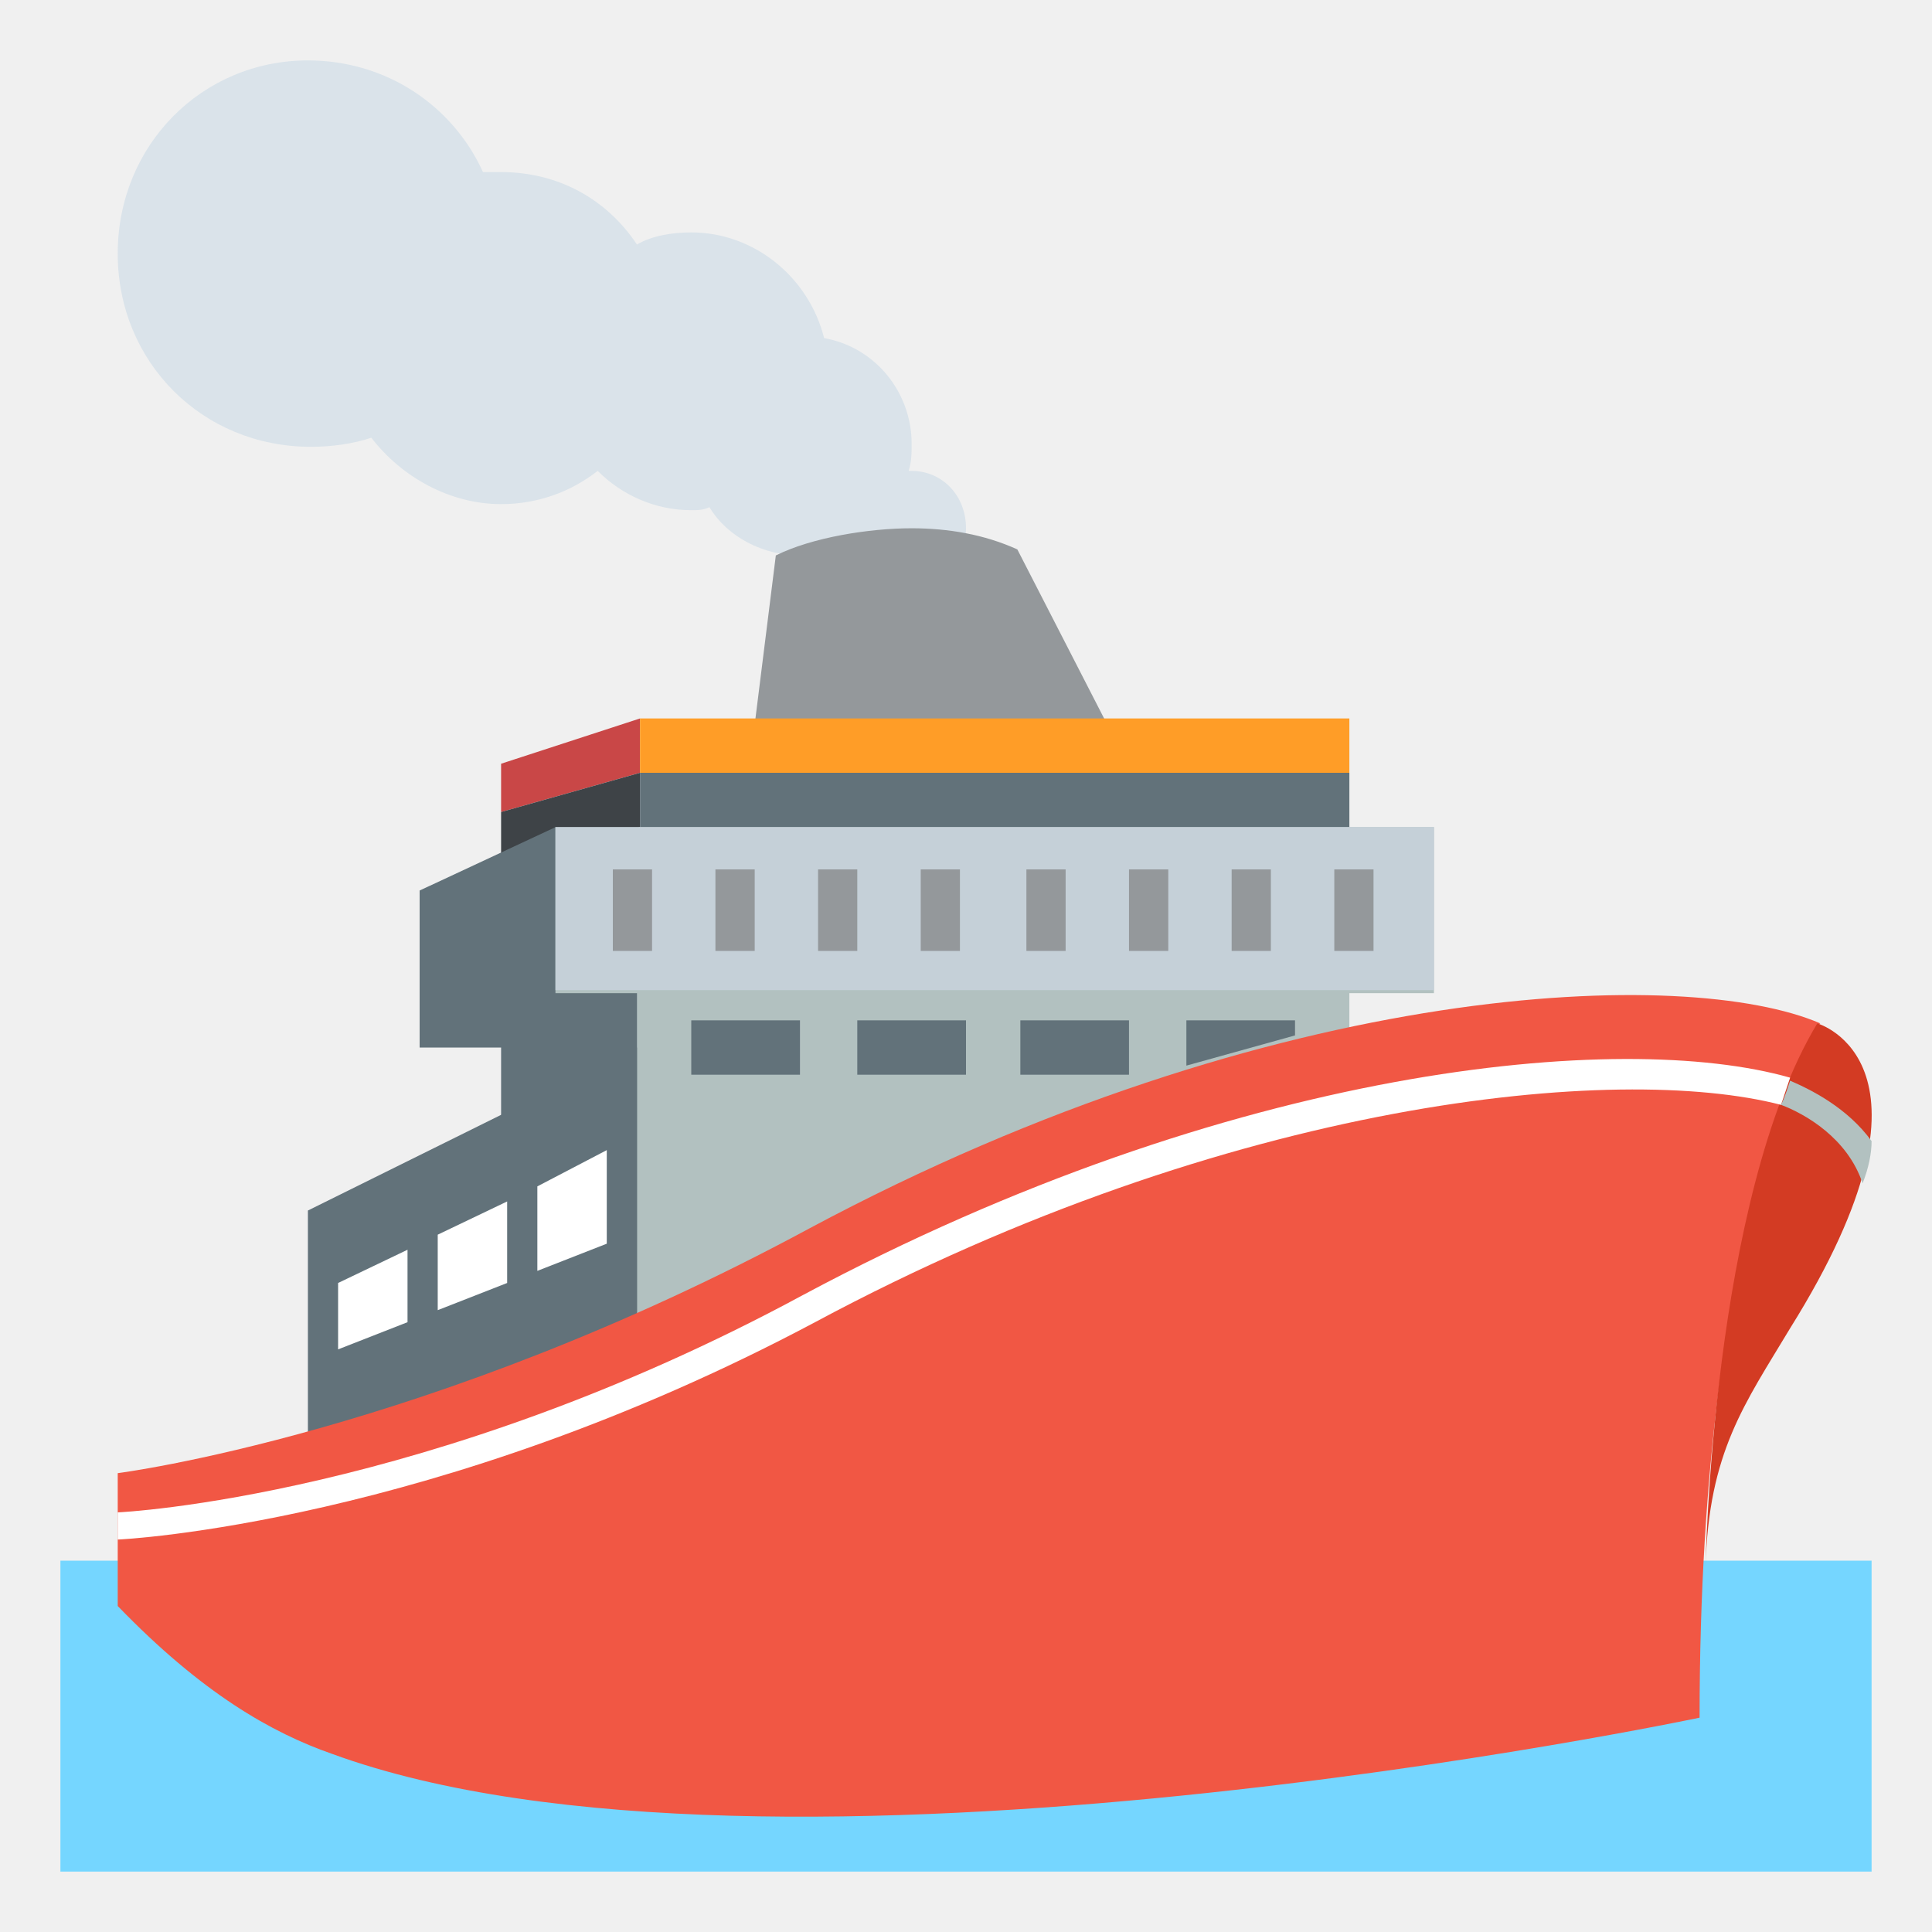
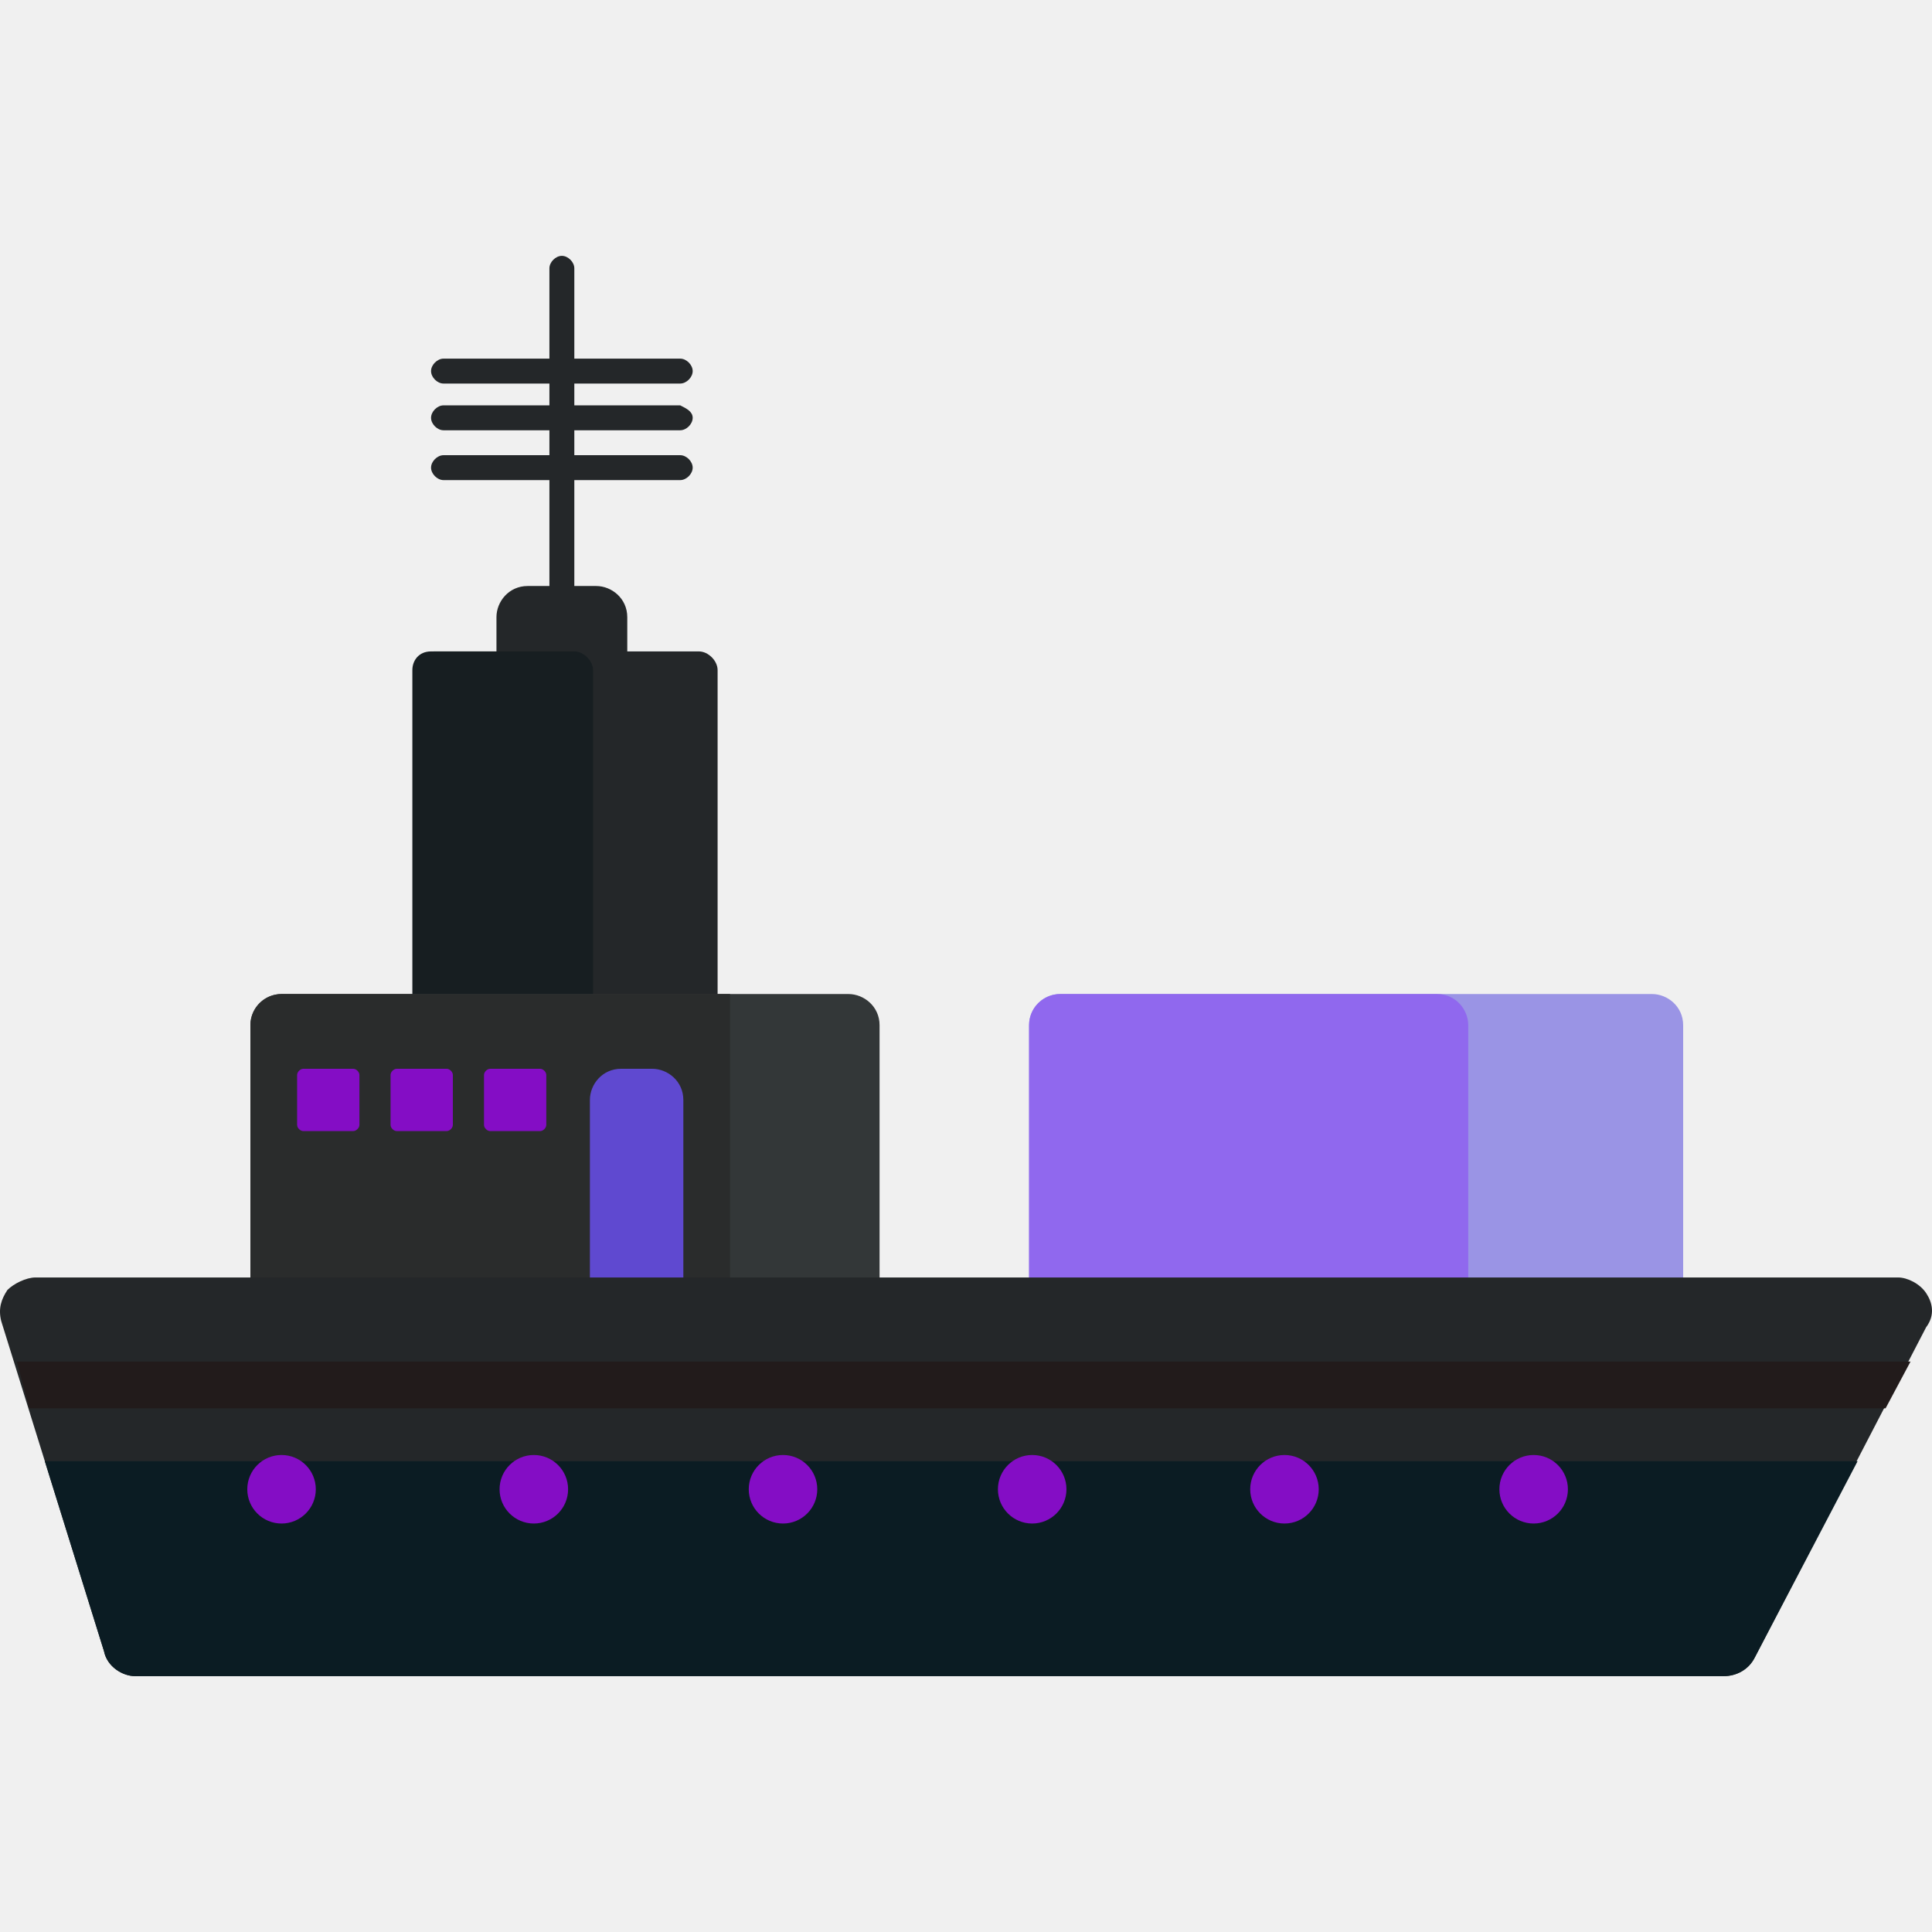
- <svg xmlns="http://www.w3.org/2000/svg" width="50" height="50" viewBox="0 0 30 30" fill="none">
-   <path d="M9.938 11.156L7.781 11.859V12.609L9.938 12V11.156Z" fill="#C94747" />
-   <path d="M9.938 12L7.781 12.609V13.453L9.938 12.844V12Z" fill="#3E4347" />
-   <path d="M0.938 24.234H29.062V29.062H0.938V24.234Z" fill="#75D6FF" />
-   <path d="M14.156 7.312H14.109C14.156 7.172 14.156 7.031 14.156 6.891C14.156 6.094 13.594 5.391 12.797 5.25C12.562 4.312 11.719 3.609 10.734 3.609C10.453 3.609 10.125 3.656 9.891 3.797C9.422 3.094 8.672 2.672 7.781 2.672H7.5C7.031 1.641 6 0.938 4.781 0.938C3.141 0.938 1.828 2.25 1.828 3.938C1.828 5.625 3.141 6.938 4.828 6.938C5.156 6.938 5.484 6.891 5.766 6.797C6.234 7.406 6.984 7.828 7.781 7.828C8.344 7.828 8.859 7.641 9.281 7.312C9.656 7.688 10.172 7.922 10.734 7.922C10.828 7.922 10.922 7.922 11.016 7.875C11.297 8.344 11.859 8.625 12.422 8.625C12.75 8.625 13.031 8.531 13.312 8.391C13.406 8.766 13.734 9.047 14.156 9.047C14.625 9.047 15 8.672 15 8.203C15 7.688 14.625 7.312 14.156 7.312Z" fill="#DAE3EA" />
-   <path d="M15.797 8.531C15.281 8.297 14.719 8.203 14.156 8.203C13.5 8.203 12.609 8.344 12.047 8.625L11.625 12H17.578L15.797 8.531Z" fill="#94989B" />
-   <path d="M8.625 12.844L6.516 13.828V16.266H7.781V21.375H18.844V15.844L8.625 12.844Z" fill="#62727A" />
-   <path d="M8.625 12.844V15.422H9.891V20.953H20.953V15.422H22.266V12.844H8.625Z" fill="#B2C1C0" />
-   <path d="M9.891 22.266L4.781 23.062V18.797L9.891 16.266V22.266Z" fill="#62727A" />
-   <path d="M26.391 26.672C26.391 26.672 11.953 29.719 5.156 27.234C4.219 26.906 3.141 26.297 1.828 24.938V22.875C1.828 22.875 6.656 22.266 12.562 19.078C19.828 15.188 26.203 15 28.266 15.891C28.219 15.844 26.391 18.797 26.391 26.672Z" fill="#F15744" />
-   <path d="M26.484 24.328C26.531 22.547 27.094 21.797 27.797 20.625C30.375 16.5 28.219 15.891 28.219 15.891C26.578 18.609 26.484 24.328 26.484 24.328Z" fill="#D33B23" />
-   <path d="M27.797 16.734C25.172 15.984 19.125 16.547 12.469 20.109C6.656 23.25 1.875 23.484 1.828 23.484V23.906C1.875 23.906 6.75 23.672 12.656 20.531C19.125 17.062 25.125 16.5 27.656 17.156L27.797 16.734Z" fill="white" />
-   <path d="M27.797 16.781C27.75 16.922 27.703 17.062 27.656 17.156C28.031 17.297 28.688 17.672 28.922 18.375C29.016 18.141 29.062 17.906 29.062 17.719C28.688 17.203 28.125 16.922 27.797 16.781Z" fill="#B2C1C0" />
-   <path d="M9.938 12H20.953V12.844H9.938V12Z" fill="#62727A" />
-   <path d="M9.938 11.156H20.953V12H9.938V11.156Z" fill="#FF9D27" />
-   <path d="M8.625 12.844H22.266V15.375H8.625V12.844Z" fill="#C5D0D8" />
-   <path d="M9.516 13.5H10.125V14.766H9.516V13.5ZM11.109 13.5H11.719V14.766H11.109V13.5ZM12.703 13.5H13.312V14.766H12.703V13.5ZM14.297 13.5H14.906V14.766H14.297V13.5ZM15.938 13.5H16.547V14.766H15.938V13.5ZM17.531 13.5H18.141V14.766H17.531V13.5ZM19.125 13.5H19.734V14.766H19.125V13.5ZM20.719 13.5H21.328V14.766H20.719V13.5Z" fill="#94989B" />
-   <path d="M10.734 15.844H12.422V16.688H10.734V15.844ZM20.109 16.078L18.422 16.547V15.844H20.109V16.078ZM15.844 15.844H17.531V16.688H15.844V15.844ZM13.312 15.844H15V16.688H13.312V15.844Z" fill="#62727A" />
-   <path d="M6.328 19.406L5.25 19.922V20.953L6.328 20.531V19.406ZM9.422 17.859L8.344 18.422V19.734L9.422 19.312V17.859ZM7.875 18.656L6.797 19.172V20.344L7.875 19.922V18.656Z" fill="white" />
+ <svg xmlns="http://www.w3.org/2000/svg" height="50px" width="50px" version="1.1" id="Layer_1" viewBox="0 0 496.229 496.229" xml:space="preserve" fill="#000000">
+   <g id="SVGRepo_bgCarrier" stroke-width="0" />
+   <g id="SVGRepo_tracerCarrier" stroke-linecap="round" stroke-linejoin="round" />
+   <g id="SVGRepo_iconCarrier">
+     <path style="fill:#9a94e5;" d="M432.314,349.714c0,4-3.2,8-8,8h-152c-4,0-8-3.2-8-8v-86.4c0-4,3.2-8,8-8h152c4,0,8,3.2,8,8V349.714z " />
+     <path style="fill:#9068ee;" d="M377.114,349.714v-86.4c0-4-3.2-8-8-8h-96.8c-4,0-8,3.2-8,8v86.4c0,4,3.2,8,8,8h96.8 C373.114,357.714,377.114,354.514,377.114,349.714z" />
+     <g>
+       <path style="fill:#242729;" d="M147.514,178.514c0,1.6-1.6,3.2-3.2,3.2l0,0c-1.6,0-3.2-1.6-3.2-3.2v-109.6c0-1.6,1.6-3.2,3.2-3.2 l0,0c1.6,0,3.2,1.6,3.2,3.2V178.514z" />
+       <path style="fill:#242729;" d="M161.114,226.514c0,4-3.2,8-8,8h-17.6c-4,0-8-3.2-8-8v-68c0-4,3.2-8,8-8h17.6c4,0,8,3.2,8,8V226.514 z" />
+       <path style="fill:#242729;" d="M184.314,338.514c0,2.4-2.4,4.8-4.8,4.8h-68c-3.2,0-4.8-2.4-4.8-4.8v-166.4c0-2.4,2.4-4.8,4.8-4.8 h68c2.4,0,4.8,2.4,4.8,4.8V338.514z" />
+     </g>
+     <path style="fill:#171e21;" d="M152.314,338.514v-166.4c0-2.4-2.4-4.8-4.8-4.8h-36.8c-3.2,0-4.8,2.4-4.8,4.8v166.4 c0,2.4,2.4,4.8,4.8,4.8h36.8C150.714,344.114,152.314,341.714,152.314,338.514z" />
+     <path style="fill:#333738;" d="M225.114,340.114c0,4-3.2,8-8,8h-144.8c-4,0-8-3.2-8-8v-76.8c0-4,3.2-8,8-8h145.6c4,0,8,3.2,8,8v76.8 H225.114z" />
+     <path style="fill:#2a2c2c;" d="M72.314,255.314c-4,0-8,3.2-8,8v75.2h115.2c4,0,8-3.2,8-8v-75.2H72.314z" />
+     <path style="fill:#5f49d0;" d="M175.514,331.314c0,4-3.2,8-8,8h-8c-4,0-8-3.2-8-8v-48.8c0-4,3.2-8,8-8h8c4,0,8,3.2,8,8V331.314z" />
+     <path style="fill:#242729;" d="M494.714,332.114c-1.6-2.4-4.8-4-7.2-4H9.114c-2.4,0-5.6,1.6-7.2,3.2c-1.6,2.4-2.4,4.8-1.6,8 l26.4,84.8c0.8,4,4.8,6.4,8,6.4h408c3.2,0,6.4-1.6,8-4.8l44-84.8C497.114,337.714,496.314,334.514,494.714,332.114z" />
+     <path style="fill:#0b1c23;" d="M26.714,424.114c0.8,4,4.8,6.4,8,6.4h408c3.2,0,6.4-1.6,8-4.8l26.4-50.4h-465.6L26.714,424.114z" />
+     <polygon style="fill:#221b1b;" points="7.514,361.714 484.314,361.714 490.714,349.714 4.314,349.714 " />
+     <g>
+       <circle style="fill:#840dc5;" cx="72.314" cy="382.514" r="8.8" />
+       <circle style="fill:#840dc5;" cx="137.114" cy="382.514" r="8.8" />
+       <circle style="fill:#840dc5;" cx="201.114" cy="382.514" r="8.8" />
+       <circle style="fill:#840dc5;" cx="265.114" cy="382.514" r="8.8" />
+       <circle style="fill:#840dc5;" cx="329.914" cy="382.514" r="8.8" />
+       <circle style="fill:#840dc5;" cx="393.914" cy="382.514" r="8.8" />
+       <path style="fill:#840dc5;" d="M92.314,288.914c0,0.8-0.8,1.6-1.6,1.6h-12.8c-0.8,0-1.6-0.8-1.6-1.6v-12.8c0-0.8,0.8-1.6,1.6-1.6 h12.8c0.8,0,1.6,0.8,1.6,1.6V288.914z" />
+       <path style="fill:#840dc5;" d="M116.314,288.914c0,0.8-0.8,1.6-1.6,1.6h-12.8c-0.8,0-1.6-0.8-1.6-1.6v-12.8c0-0.8,0.8-1.6,1.6-1.6 h12.8c0.8,0,1.6,0.8,1.6,1.6V288.914z" />
+       <path style="fill:#840dc5;" d="M140.314,288.914c0,0.8-0.8,1.6-1.6,1.6h-12.8c-0.8,0-1.6-0.8-1.6-1.6v-12.8c0-0.8,0.8-1.6,1.6-1.6 h12.8c0.8,0,1.6,0.8,1.6,1.6V288.914z" />
+     </g>
+     <g>
+       <path style="fill:#242729;" d="M177.914,95.314c0,1.6-1.6,3.2-3.2,3.2h-60.8c-1.6,0-3.2-1.6-3.2-3.2l0,0c0-1.6,1.6-3.2,3.2-3.2 h60.8C176.314,92.114,177.914,93.714,177.914,95.314L177.914,95.314z" />
+       <path style="fill:#242729;" d="M177.914,107.314c0,1.6-1.6,3.2-3.2,3.2h-60.8c-1.6,0-3.2-1.6-3.2-3.2l0,0c0-1.6,1.6-3.2,3.2-3.2 h60.8C176.314,104.914,177.914,105.714,177.914,107.314L177.914,107.314z" />
+       <path style="fill:#242729;" d="M177.914,120.114c0,1.6-1.6,3.2-3.2,3.2h-60.8c-1.6,0-3.2-1.6-3.2-3.2l0,0c0-1.6,1.6-3.2,3.2-3.2 h60.8C176.314,116.914,177.914,118.514,177.914,120.114L177.914,120.114z" />
+     </g>
+   </g>
</svg>
